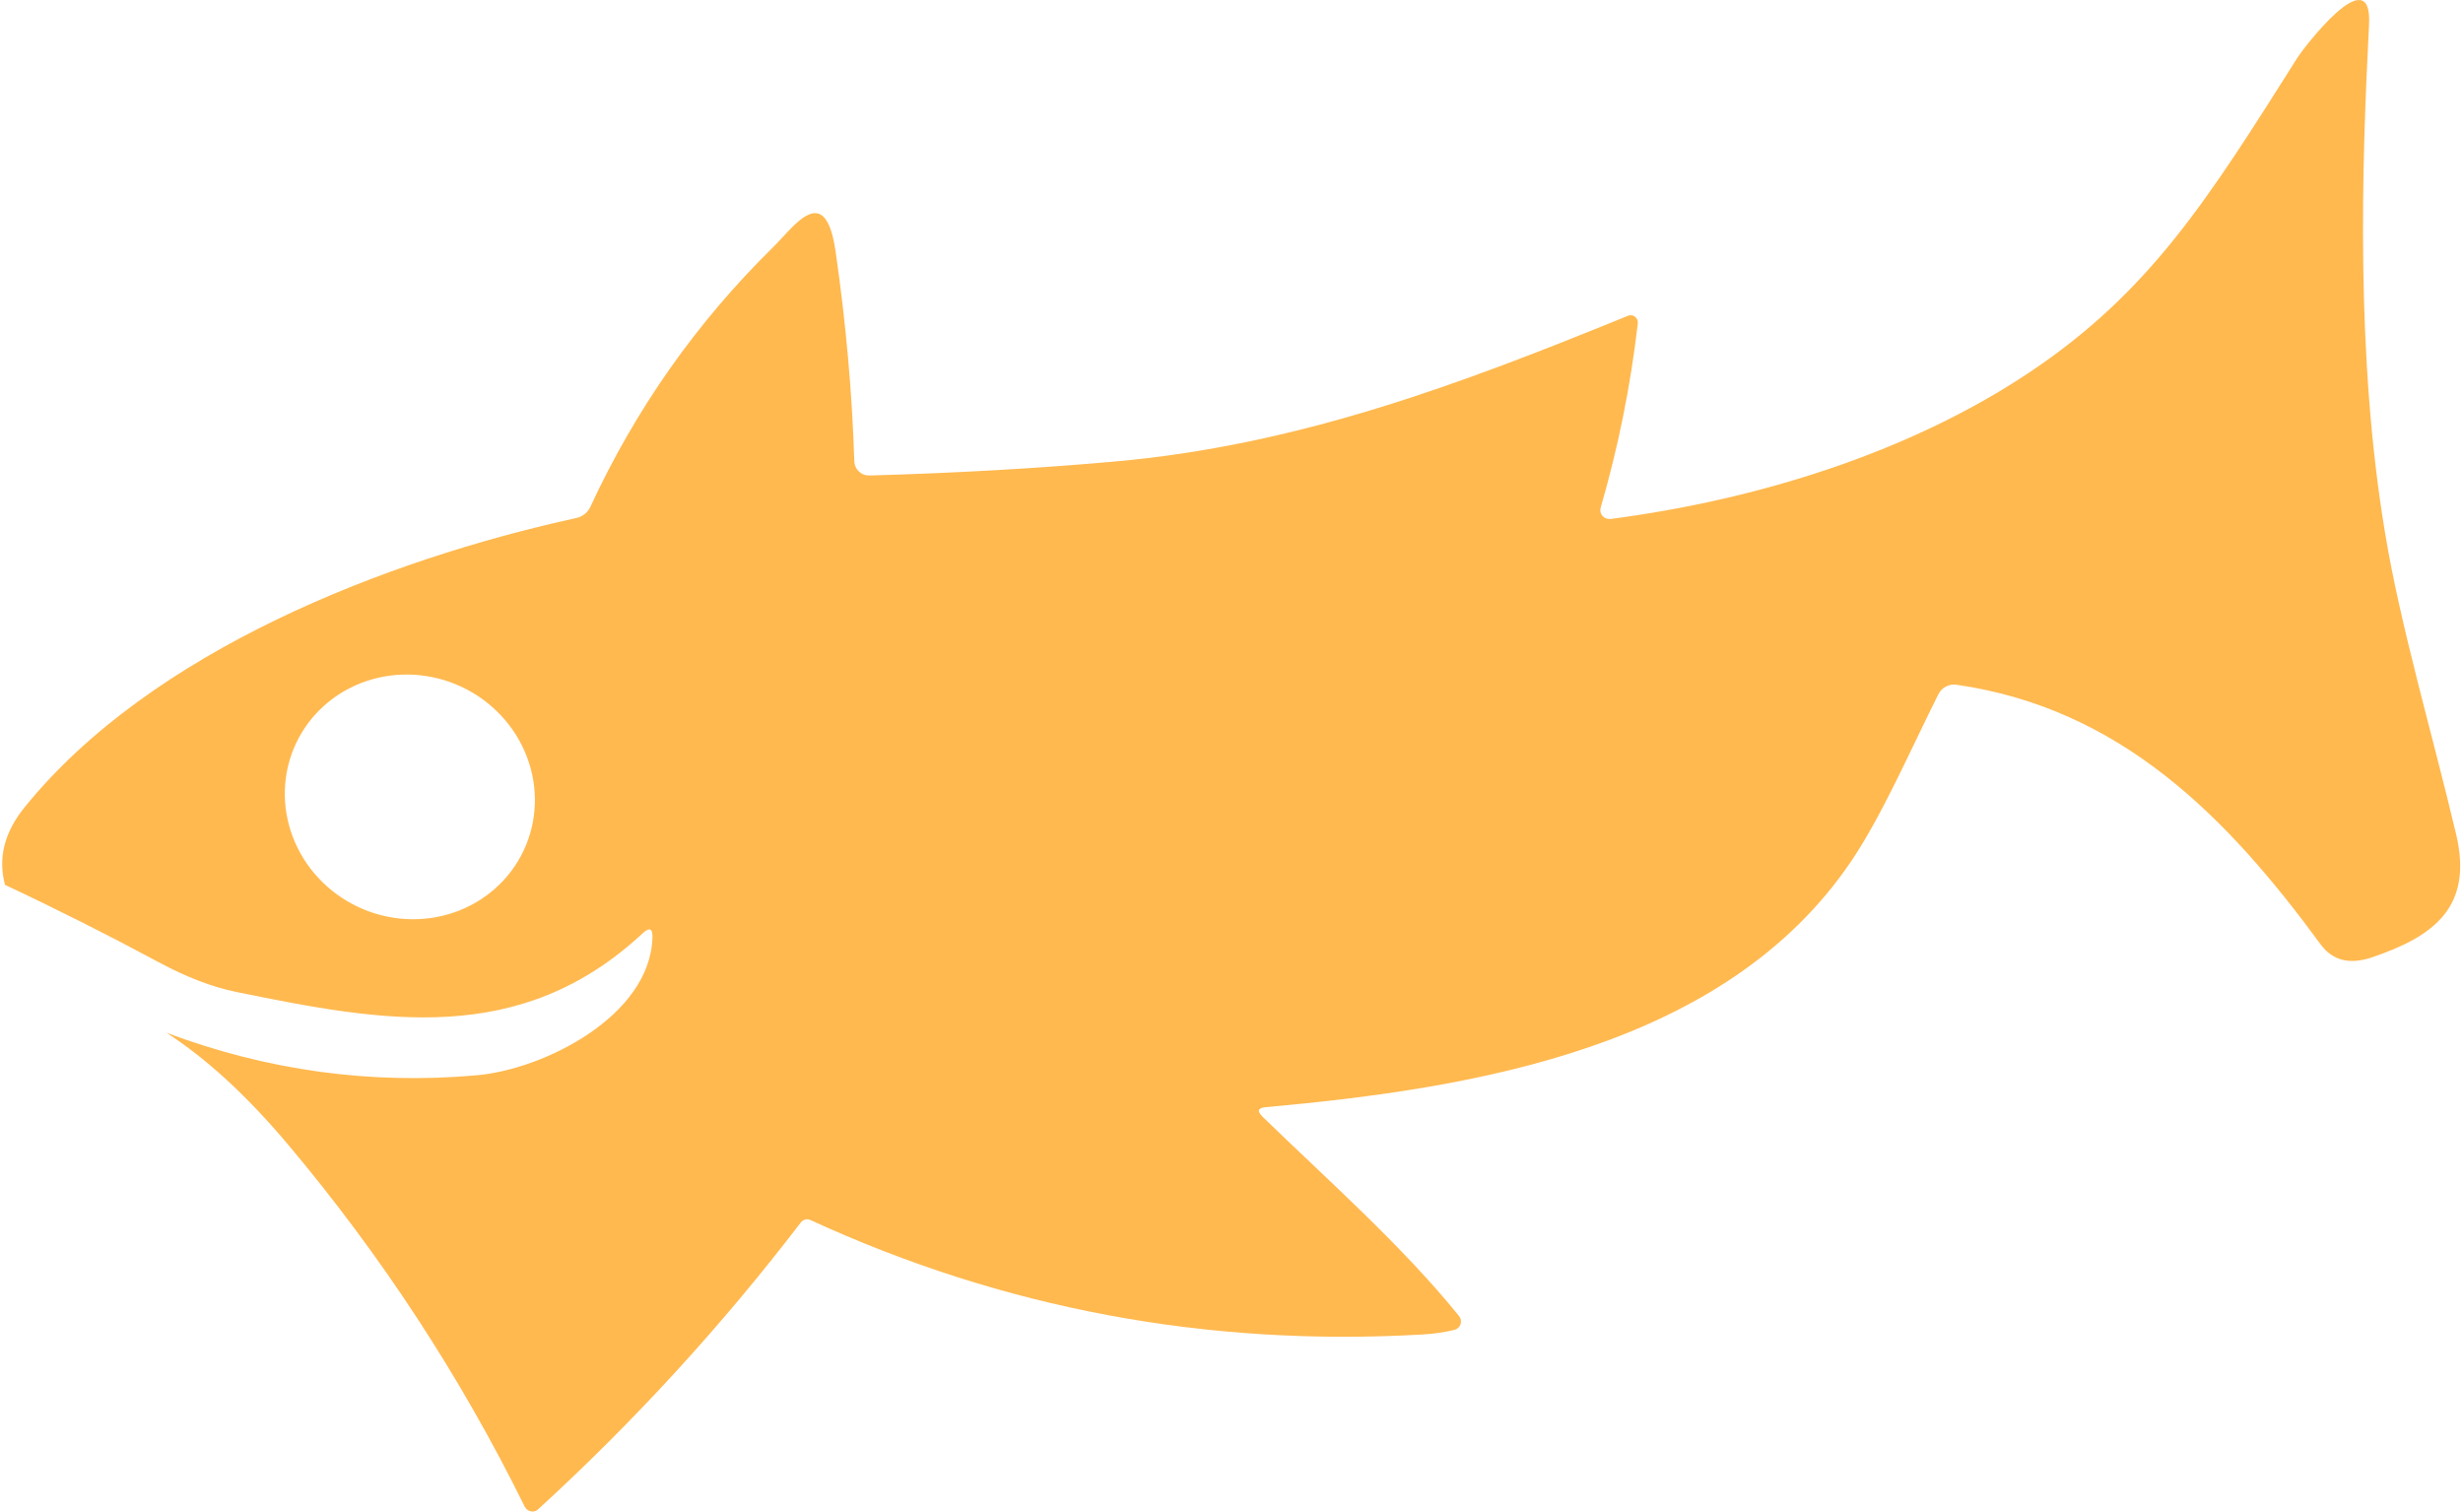
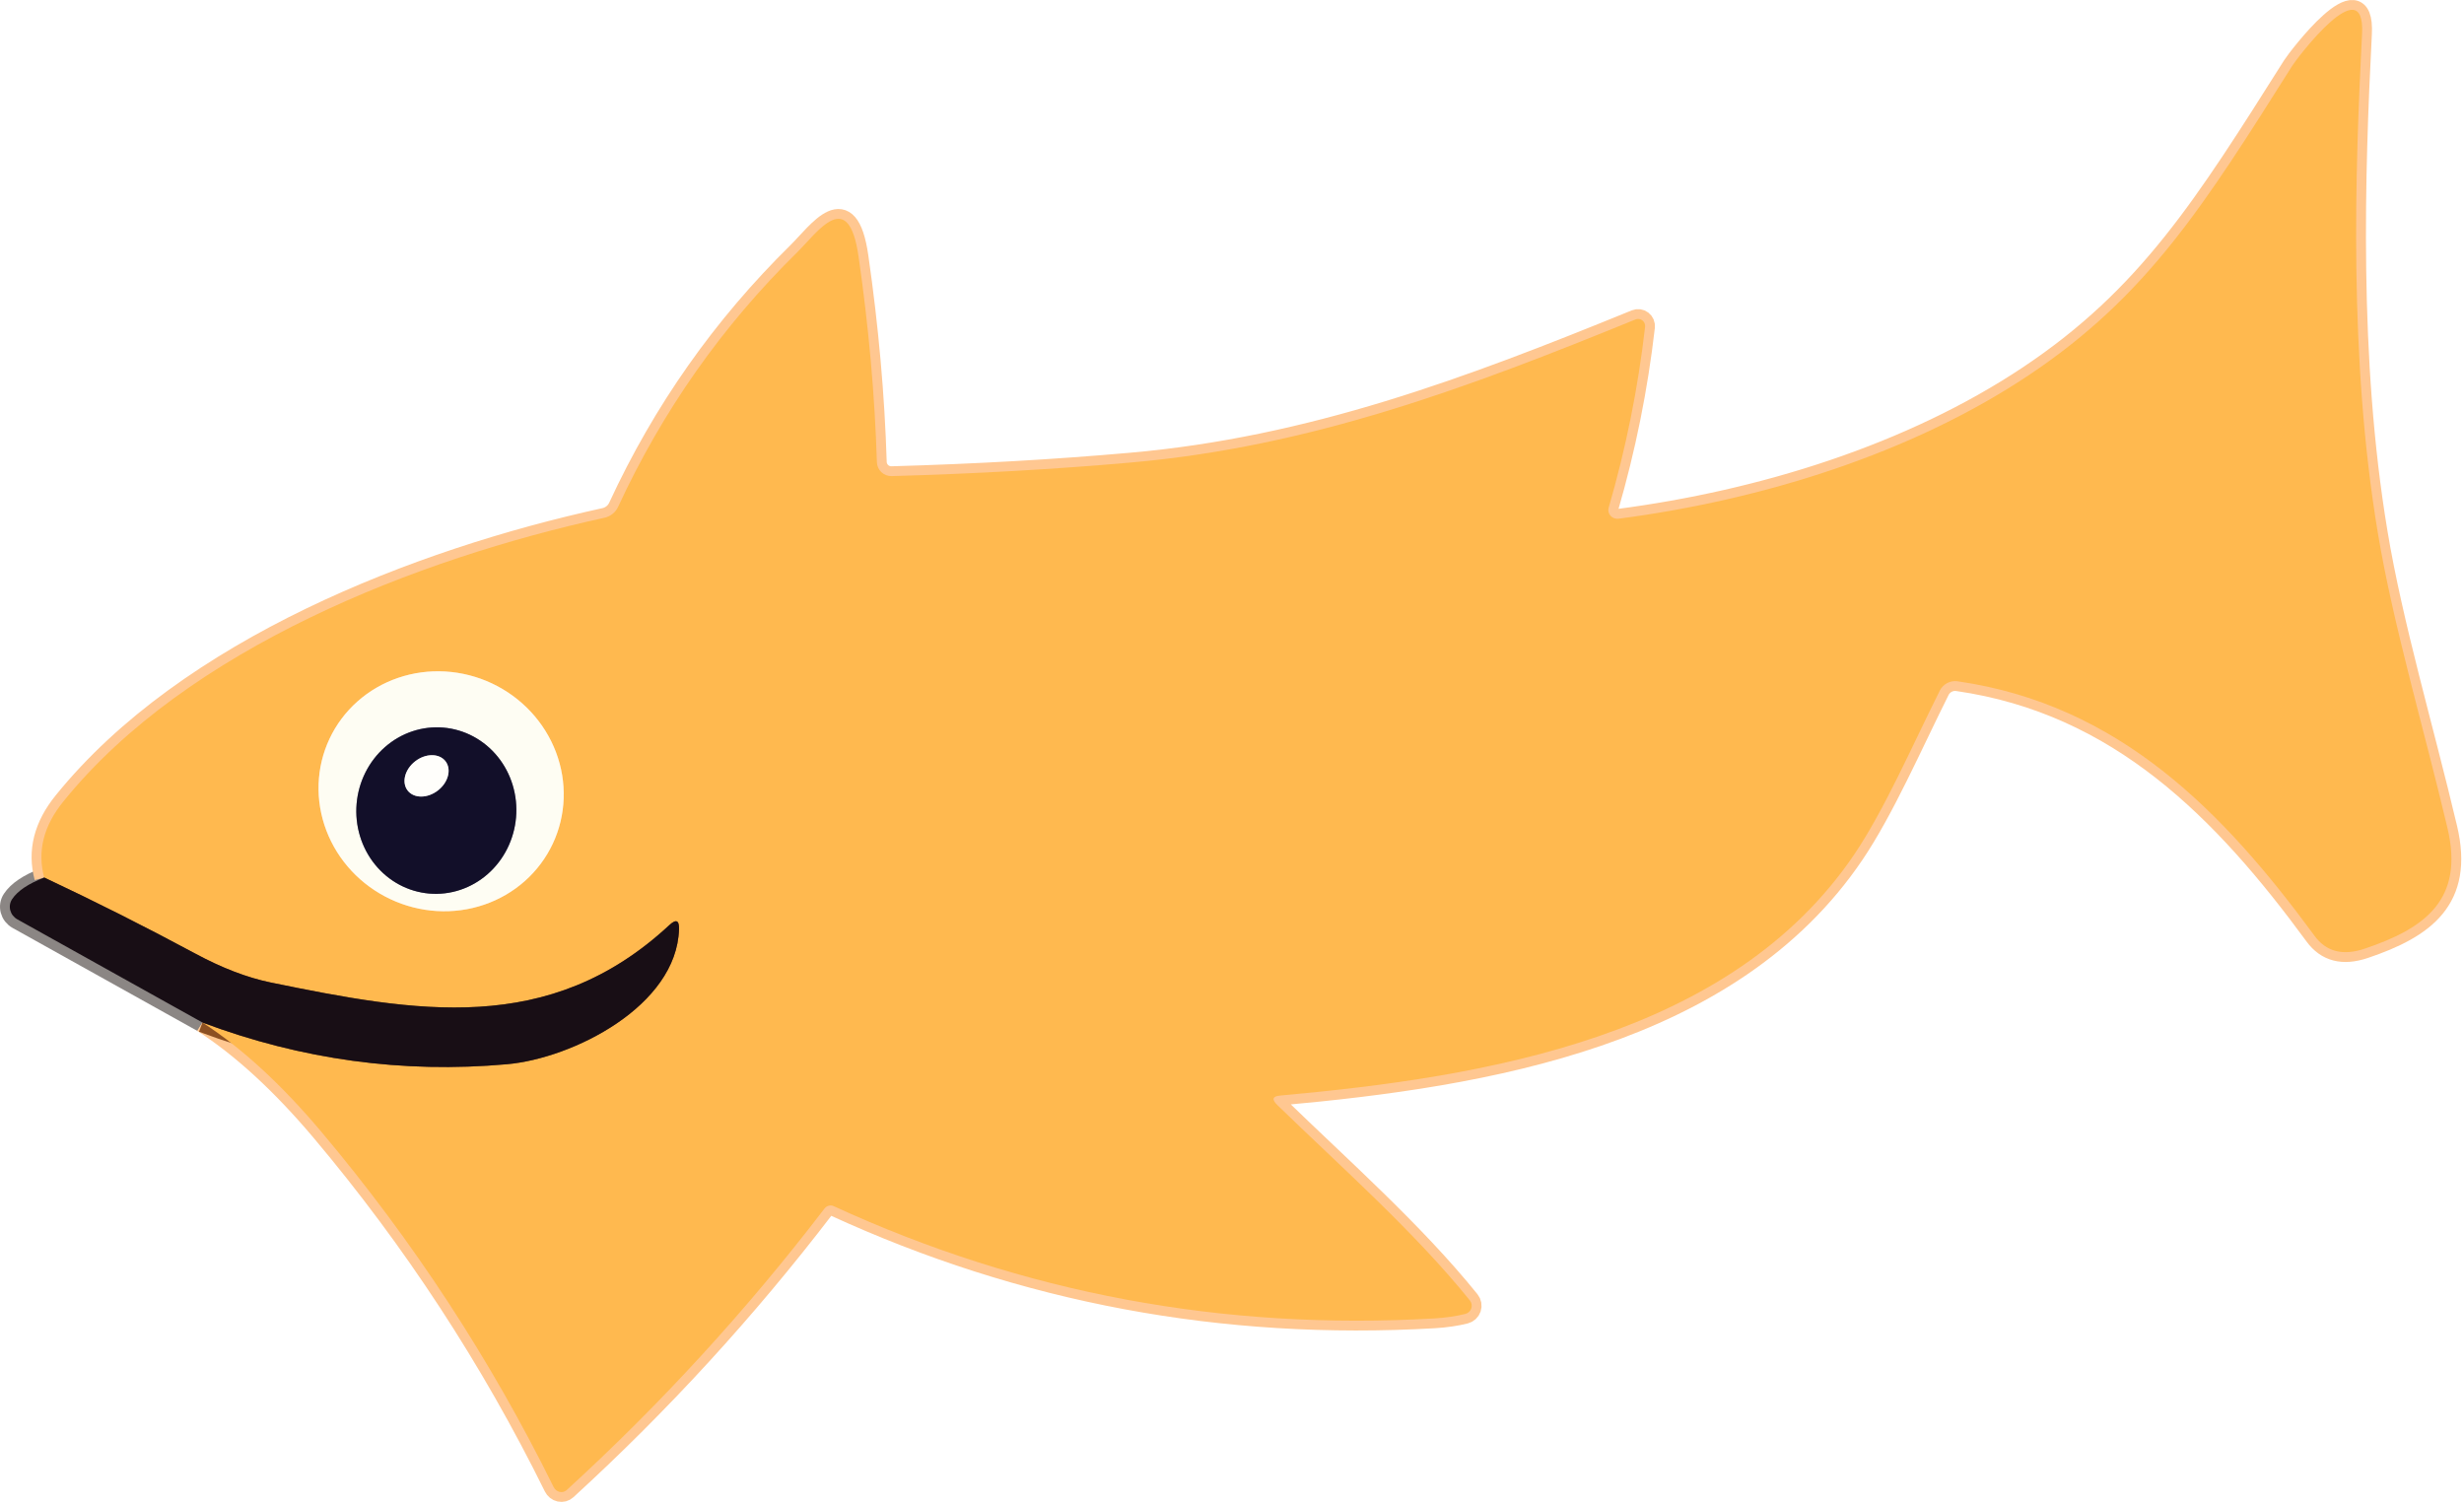
- <svg xmlns="http://www.w3.org/2000/svg" width="246" height="151" viewBox="0 0 246 151" fill="none">
-   <path d="M16.623 103.167C26.694 106.947 37.031 108.363 47.632 107.415C54.369 106.818 64.915 101.483 65.166 93.678C65.201 92.744 64.873 92.597 64.183 93.239C51.932 104.621 38.3 102.1 23.57 99.087C21.17 98.592 18.6 97.605 15.859 96.126C10.817 93.413 5.697 90.836 0.501 88.395C-0.217 85.717 0.435 83.133 2.458 80.643C15.095 65.013 38.562 55.911 57.56 51.747C57.868 51.682 58.157 51.546 58.402 51.35C58.647 51.154 58.843 50.903 58.972 50.617C63.492 40.846 69.577 32.201 77.228 24.682C79.31 22.621 82.439 17.966 83.464 25.164C84.496 32.327 85.117 39.298 85.326 46.077C85.331 46.269 85.375 46.459 85.453 46.634C85.532 46.81 85.644 46.968 85.784 47.1C85.924 47.233 86.089 47.336 86.269 47.404C86.448 47.473 86.64 47.505 86.832 47.5C95.348 47.263 103.463 46.802 111.177 46.119C129.58 44.508 145.68 38.45 162.597 31.545C162.712 31.497 162.837 31.48 162.961 31.495C163.084 31.511 163.202 31.56 163.301 31.636C163.401 31.712 163.479 31.814 163.528 31.93C163.577 32.046 163.595 32.173 163.581 32.299C162.862 38.541 161.624 44.685 159.867 50.732C159.826 50.873 159.823 51.02 159.857 51.162C159.892 51.304 159.962 51.436 160.063 51.546C160.164 51.656 160.291 51.741 160.434 51.792C160.577 51.844 160.731 51.861 160.882 51.841C175.455 49.937 190.645 45.24 202.656 37.226C214.802 29.118 220.556 19.859 229.522 5.673C229.93 5.014 236.971 -4.339 236.615 2.472C235.893 16.533 235.265 35.552 238.216 53.243C239.774 62.659 242.944 73.309 245.319 83.363C247.045 90.665 243.018 93.574 236.876 95.645C234.658 96.391 232.957 95.952 231.771 94.327C222.449 81.616 211.831 70.767 195.406 68.403C195.046 68.351 194.679 68.414 194.356 68.583C194.033 68.752 193.771 69.018 193.606 69.344C190.834 74.878 187.978 81.469 184.902 86.02C172.337 104.621 147.375 108.712 126.399 110.606C125.618 110.675 125.527 111 126.127 111.579C132.676 117.95 140.01 124.394 145.733 131.477C145.823 131.589 145.884 131.722 145.909 131.864C145.935 132.006 145.924 132.152 145.878 132.288C145.832 132.425 145.753 132.548 145.647 132.645C145.541 132.743 145.412 132.813 145.272 132.848C144.324 133.085 143.274 133.238 142.123 133.308C120.614 134.556 100.217 130.745 80.932 121.873C80.774 121.799 80.594 121.782 80.423 121.826C80.252 121.87 80.099 121.971 79.99 122.114C72.088 132.443 63.335 142.002 53.731 150.79C53.636 150.877 53.522 150.94 53.397 150.973C53.271 151.006 53.139 151.009 53.01 150.98C52.881 150.952 52.758 150.893 52.653 150.809C52.548 150.725 52.462 150.618 52.402 150.497C45.972 137.468 38.08 125.399 28.727 114.288C24.647 109.448 20.612 105.741 16.623 103.167ZM52.305 84.957C53.677 82.042 53.794 78.683 52.632 75.619C51.47 72.554 49.123 70.036 46.108 68.617C44.615 67.914 43.003 67.503 41.364 67.406C39.724 67.309 38.09 67.529 36.554 68.053C35.018 68.577 33.611 69.394 32.412 70.459C31.213 71.523 30.247 72.814 29.567 74.257C28.196 77.172 28.078 80.531 29.24 83.596C30.403 86.66 32.749 89.178 35.765 90.597C37.258 91.3 38.87 91.711 40.509 91.808C42.148 91.905 43.782 91.685 45.318 91.161C46.854 90.638 48.262 89.82 49.461 88.755C50.66 87.691 51.626 86.4 52.305 84.957Z" fill="#FFB94F" />
+ <svg xmlns="http://www.w3.org/2000/svg" width="251" height="153" viewBox="0 0 251 153" fill="none">
+   <g id="doodle_127">
+     <path id="Vector" d="M4.505 89.394C2.873 90.029 1.782 90.765 1.231 91.602C1.122 91.765 1.05 91.95 1.018 92.144C0.987 92.339 0.996 92.538 1.046 92.731C1.096 92.923 1.186 93.105 1.309 93.263C1.433 93.422 1.588 93.554 1.764 93.653L20.627 104.167" stroke="#8B8684" stroke-width="2" />
+     <path id="Vector_2" d="M20.623 104.167C24.612 106.741 28.647 110.448 32.727 115.288C42.08 126.399 49.972 138.468 56.402 151.497C56.462 151.618 56.548 151.725 56.653 151.809C56.758 151.893 56.881 151.952 57.01 151.98C57.139 152.009 57.271 152.006 57.397 151.973C57.522 151.94 57.636 151.877 57.731 151.79C67.335 143.002 76.088 133.443 83.99 123.114C84.099 122.971 84.252 122.87 84.423 122.826C84.594 122.782 84.774 122.799 84.932 122.873C104.217 131.745 124.614 135.556 146.123 134.308C147.274 134.238 148.324 134.085 149.272 133.848C149.412 133.813 149.541 133.743 149.647 133.645C149.753 133.548 149.832 133.425 149.878 133.288C149.924 133.152 149.935 133.006 149.909 132.864C149.884 132.722 149.823 132.589 149.733 132.477C144.01 125.394 136.676 118.95 130.127 112.579C129.527 112 129.618 111.675 130.399 111.606C151.375 109.712 176.337 105.621 188.902 87.02C191.978 82.469 194.834 75.878 197.606 70.344C197.771 70.018 198.033 69.752 198.356 69.583C198.679 69.414 199.046 69.351 199.406 69.403C215.831 71.767 226.449 82.616 235.771 95.327C236.957 96.952 238.658 97.391 240.876 96.645C247.017 94.574 251.045 91.665 249.319 84.363C246.944 74.309 243.774 63.659 242.216 54.243C239.265 36.552 239.893 17.533 240.615 3.472C240.971 -3.339 233.93 6.014 233.522 6.673C224.556 20.859 218.802 30.118 206.656 38.226C194.645 46.24 179.455 50.937 164.882 52.841C164.731 52.861 164.577 52.844 164.434 52.792C164.291 52.741 164.164 52.656 164.063 52.546C163.962 52.436 163.892 52.304 163.857 52.162C163.823 52.02 163.826 51.873 163.867 51.732C165.624 45.685 166.862 39.541 167.581 33.299C167.595 33.173 167.577 33.046 167.528 32.93C167.479 32.814 167.401 32.712 167.301 32.636C167.202 32.56 167.084 32.511 166.961 32.495C166.837 32.48 166.712 32.497 166.597 32.545C149.68 39.45 133.58 45.508 115.177 47.119C107.463 47.802 99.348 48.263 90.832 48.5C90.64 48.505 90.448 48.473 90.269 48.404C90.089 48.336 89.924 48.233 89.784 48.1C89.644 47.968 89.532 47.81 89.453 47.634C89.375 47.459 89.331 47.269 89.326 47.077C89.117 40.298 88.496 33.327 87.464 26.164C86.439 18.966 83.31 23.621 81.228 25.682C73.577 33.201 67.492 41.846 62.972 51.617C62.843 51.903 62.647 52.154 62.402 52.35C62.157 52.546 61.868 52.682 61.56 52.747C42.562 56.911 19.096 66.013 6.458 81.643C4.435 84.133 3.783 86.717 4.501 89.395" stroke="#FFC791" stroke-width="2" />
+     <path id="Vector_3" d="M20.624 104.167C30.695 107.947 41.031 109.363 51.633 108.414C58.37 107.818 68.916 102.482 69.167 94.678C69.201 93.743 68.874 93.597 68.183 94.238C55.932 105.621 42.301 103.1 27.57 100.087C25.171 99.591 22.601 98.605 19.86 97.126C14.817 94.413 9.698 91.836 4.502 89.394" stroke="#8C5022" stroke-width="2" />
+     <path id="Vector_4" d="M56.31 85.957C57.681 83.042 57.799 79.683 56.637 76.619C55.475 73.554 53.128 71.036 50.113 69.617C48.62 68.914 47.008 68.503 45.368 68.406C43.729 68.309 42.095 68.529 40.559 69.053C39.023 69.577 37.615 70.394 36.417 71.459C35.218 72.523 34.251 73.814 33.572 75.257C32.201 78.172 32.083 81.531 33.245 84.596C34.407 87.66 36.754 90.178 39.769 91.597C41.262 92.3 42.874 92.711 44.514 92.808C46.153 92.905 47.787 92.685 49.323 92.161C50.859 91.638 52.267 90.82 53.465 89.755C54.664 88.691 55.631 87.4 56.31 85.957Z" stroke="#FFC791" stroke-width="2" />
+     <path id="Vector_5" d="M43.724 91.028C45.878 91.213 48.02 90.499 49.678 89.044C51.337 87.589 52.377 85.512 52.569 83.27C52.664 82.16 52.548 81.043 52.228 79.982C51.908 78.922 51.39 77.939 50.703 77.089C50.017 76.239 49.175 75.54 48.226 75.031C47.277 74.521 46.24 74.212 45.174 74.121C43.02 73.936 40.879 74.65 39.22 76.105C37.561 77.559 36.521 79.636 36.329 81.878C36.234 82.988 36.35 84.106 36.67 85.166C36.99 86.227 37.508 87.21 38.195 88.06C38.882 88.909 39.724 89.609 40.672 90.118C41.621 90.627 42.658 90.936 43.724 91.028Z" stroke="#88868E" stroke-width="2" />
+     <path id="Vector_6" d="M45.384 77.547C45.079 77.152 44.583 76.93 44.005 76.93C43.427 76.93 42.815 77.153 42.304 77.548C42.05 77.744 41.83 77.976 41.653 78.232C41.477 78.487 41.349 78.762 41.277 79.038C41.205 79.315 41.19 79.589 41.233 79.845C41.276 80.101 41.375 80.333 41.527 80.529C41.832 80.924 42.328 81.146 42.906 81.146C43.483 81.145 44.095 80.923 44.607 80.528C44.86 80.332 45.081 80.1 45.257 79.844C45.434 79.588 45.561 79.314 45.633 79.037C45.706 78.761 45.721 78.487 45.678 78.231C45.635 77.975 45.535 77.743 45.384 77.547Z" stroke="#898792" stroke-width="2" />
+     <path id="Vector_7" d="M20.623 104.167C30.694 107.947 41.031 109.363 51.632 108.415C58.369 107.818 68.915 102.483 69.166 94.678C69.201 93.744 68.873 93.597 68.183 94.239C55.932 105.621 42.3 103.1 27.57 100.087C25.17 99.592 22.6 98.605 19.859 97.126C14.817 94.413 9.697 91.836 4.501 89.395C3.783 86.717 4.435 84.133 6.458 81.643C19.096 66.013 42.562 56.911 61.56 52.747C61.868 52.682 62.157 52.546 62.402 52.35C62.647 52.154 62.843 51.903 62.972 51.617C67.492 41.846 73.577 33.201 81.228 25.682C83.31 23.621 86.439 18.966 87.464 26.164C88.496 33.327 89.117 40.298 89.326 47.077C89.331 47.269 89.375 47.459 89.453 47.634C89.532 47.81 89.644 47.968 89.784 48.1C89.924 48.233 90.089 48.336 90.269 48.404C90.448 48.473 90.64 48.505 90.832 48.5C99.348 48.263 107.463 47.802 115.177 47.119C133.58 45.508 149.68 39.45 166.597 32.545C166.712 32.497 166.837 32.48 166.961 32.495C167.084 32.511 167.202 32.56 167.301 32.636C167.401 32.712 167.479 32.814 167.528 32.93C167.577 33.046 167.595 33.173 167.581 33.299C166.862 39.541 165.624 45.685 163.867 51.732C163.826 51.873 163.823 52.02 163.857 52.162C163.892 52.304 163.962 52.436 164.063 52.546C164.164 52.656 164.291 52.741 164.434 52.792C164.577 52.844 164.731 52.861 164.882 52.841C179.455 50.937 194.645 46.24 206.656 38.226C218.802 30.118 224.556 20.859 233.522 6.673C233.93 6.014 240.971 -3.339 240.615 3.472C239.893 17.533 239.265 36.552 242.216 54.243C243.774 63.659 246.944 74.309 249.319 84.363C251.045 91.665 247.018 94.574 240.876 96.645C238.658 97.391 236.957 96.952 235.771 95.327C226.449 82.616 215.831 71.767 199.406 69.403C199.046 69.351 198.679 69.414 198.356 69.583C198.033 69.752 197.771 70.018 197.606 70.344C194.834 75.878 191.978 82.469 188.902 87.02C176.337 105.621 151.375 109.712 130.399 111.606C129.618 111.675 129.527 112 130.127 112.579C136.676 118.95 144.01 125.394 149.733 132.477C149.823 132.589 149.884 132.722 149.909 132.864C149.935 133.006 149.924 133.152 149.878 133.288C149.832 133.425 149.753 133.548 149.647 133.645C149.541 133.743 149.412 133.813 149.272 133.848C148.324 134.085 147.274 134.238 146.123 134.308C124.614 135.556 104.217 131.745 84.932 122.873C84.774 122.799 84.594 122.782 84.423 122.826C84.252 122.87 84.099 122.971 83.99 123.114C76.088 133.443 67.335 143.002 57.731 151.79C57.636 151.877 57.522 151.94 57.397 151.973C57.271 152.006 57.139 152.009 57.01 151.98C56.881 151.952 56.758 151.893 56.653 151.809C56.548 151.725 56.462 151.618 56.402 151.497C49.972 138.468 42.08 126.399 32.727 115.288C28.647 110.448 24.612 106.741 20.623 104.167ZM56.305 85.957C57.677 83.042 57.794 79.683 56.632 76.619C55.47 73.554 53.123 71.036 50.108 69.617C48.615 68.914 47.003 68.503 45.364 68.406C43.724 68.309 42.09 68.529 40.554 69.053C39.018 69.577 37.611 70.394 36.412 71.459C35.213 72.523 34.246 73.814 33.567 75.257C32.196 78.172 32.078 81.531 33.24 84.596C34.403 87.66 36.749 90.178 39.765 91.597C41.258 92.3 42.87 92.711 44.509 92.808C46.148 92.905 47.782 92.685 49.318 92.161C50.854 91.638 52.262 90.82 53.461 89.755C54.66 88.691 55.626 87.4 56.305 85.957Z" fill="#FFB94F" />
+     <path id="Vector_8" d="M56.306 85.957C55.627 87.4 54.66 88.691 53.462 89.755C52.263 90.82 50.855 91.638 49.319 92.161C47.783 92.685 46.149 92.905 44.51 92.808C42.871 92.711 41.258 92.3 39.766 91.597C36.75 90.178 34.404 87.66 33.241 84.596C32.079 81.531 32.197 78.172 33.568 75.257C34.247 73.814 35.214 72.523 36.413 71.459C37.611 70.394 39.019 69.577 40.555 69.053C42.091 68.529 43.725 68.309 45.364 68.406C47.004 68.503 48.616 68.914 50.109 69.617C53.124 71.036 55.471 73.554 56.633 76.619C57.795 79.683 57.678 83.042 56.306 85.957ZM43.721 91.028C45.874 91.212 48.016 90.499 49.675 89.044C51.333 87.589 52.373 85.512 52.565 83.27C52.66 82.16 52.545 81.043 52.225 79.982C51.904 78.921 51.386 77.938 50.7 77.089C50.013 76.239 49.171 75.54 48.222 75.03C47.274 74.521 46.236 74.212 45.17 74.12C43.017 73.936 40.875 74.649 39.216 76.104C37.557 77.559 36.518 79.636 36.325 81.878C36.23 82.988 36.346 84.105 36.666 85.166C36.986 86.226 37.505 87.21 38.191 88.059C38.878 88.909 39.72 89.608 40.669 90.118C41.617 90.627 42.654 90.936 43.721 91.028Z" fill="#FEFDF3" />
+     <path id="Vector_9" d="M43.724 91.028C42.658 90.936 41.621 90.627 40.672 90.118C39.724 89.609 38.882 88.909 38.195 88.06C37.508 87.21 36.99 86.227 36.67 85.166C36.35 84.106 36.234 82.988 36.329 81.878C36.521 79.636 37.561 77.559 39.22 76.105C40.879 74.65 43.02 73.936 45.174 74.121C46.24 74.212 47.277 74.521 48.226 75.031C49.175 75.54 50.017 76.239 50.703 77.089C51.39 77.939 51.908 78.922 52.228 79.982C52.548 81.043 52.664 82.16 52.569 83.27C52.377 85.512 51.337 87.589 49.678 89.044C48.02 90.499 45.878 91.213 43.724 91.028ZM45.384 77.547C45.079 77.152 44.582 76.93 44.005 76.93C43.427 76.931 42.815 77.153 42.304 77.548C42.05 77.744 41.829 77.976 41.653 78.232C41.477 78.488 41.349 78.762 41.277 79.039C41.205 79.315 41.19 79.59 41.233 79.845C41.275 80.101 41.375 80.333 41.526 80.529C41.832 80.924 42.328 81.146 42.906 81.146C43.483 81.146 44.095 80.924 44.607 80.528C44.86 80.332 45.081 80.1 45.257 79.844C45.433 79.589 45.561 79.314 45.633 79.038C45.706 78.761 45.721 78.487 45.678 78.231C45.635 77.975 45.535 77.743 45.384 77.547Z" fill="#120F29" />
+     <path id="Vector_10" d="M44.603 80.528C45.668 79.705 46.016 78.371 45.38 77.548C44.744 76.725 43.365 76.725 42.3 77.548C41.235 78.371 40.887 79.706 41.523 80.529C42.159 81.352 43.538 81.352 44.603 80.528Z" fill="#FFFEFB" />
+     <path id="Vector_11" d="M4.505 89.394C9.701 91.836 14.821 94.413 19.863 97.126C22.604 98.605 25.174 99.591 27.574 100.087C42.304 103.1 55.936 105.621 68.186 94.238C68.877 93.597 69.205 93.743 69.17 94.678C68.919 102.482 58.373 107.818 51.636 108.414C41.035 109.363 30.698 107.947 20.627 104.167L1.764 93.653C1.588 93.554 1.433 93.422 1.309 93.263C1.186 93.105 1.096 92.923 1.046 92.731C0.996 92.538 0.987 92.339 1.018 92.144C1.05 91.95 1.122 91.765 1.231 91.602C1.782 90.765 2.873 90.029 4.505 89.394Z" fill="#180E15" />
+   </g>
</svg>
